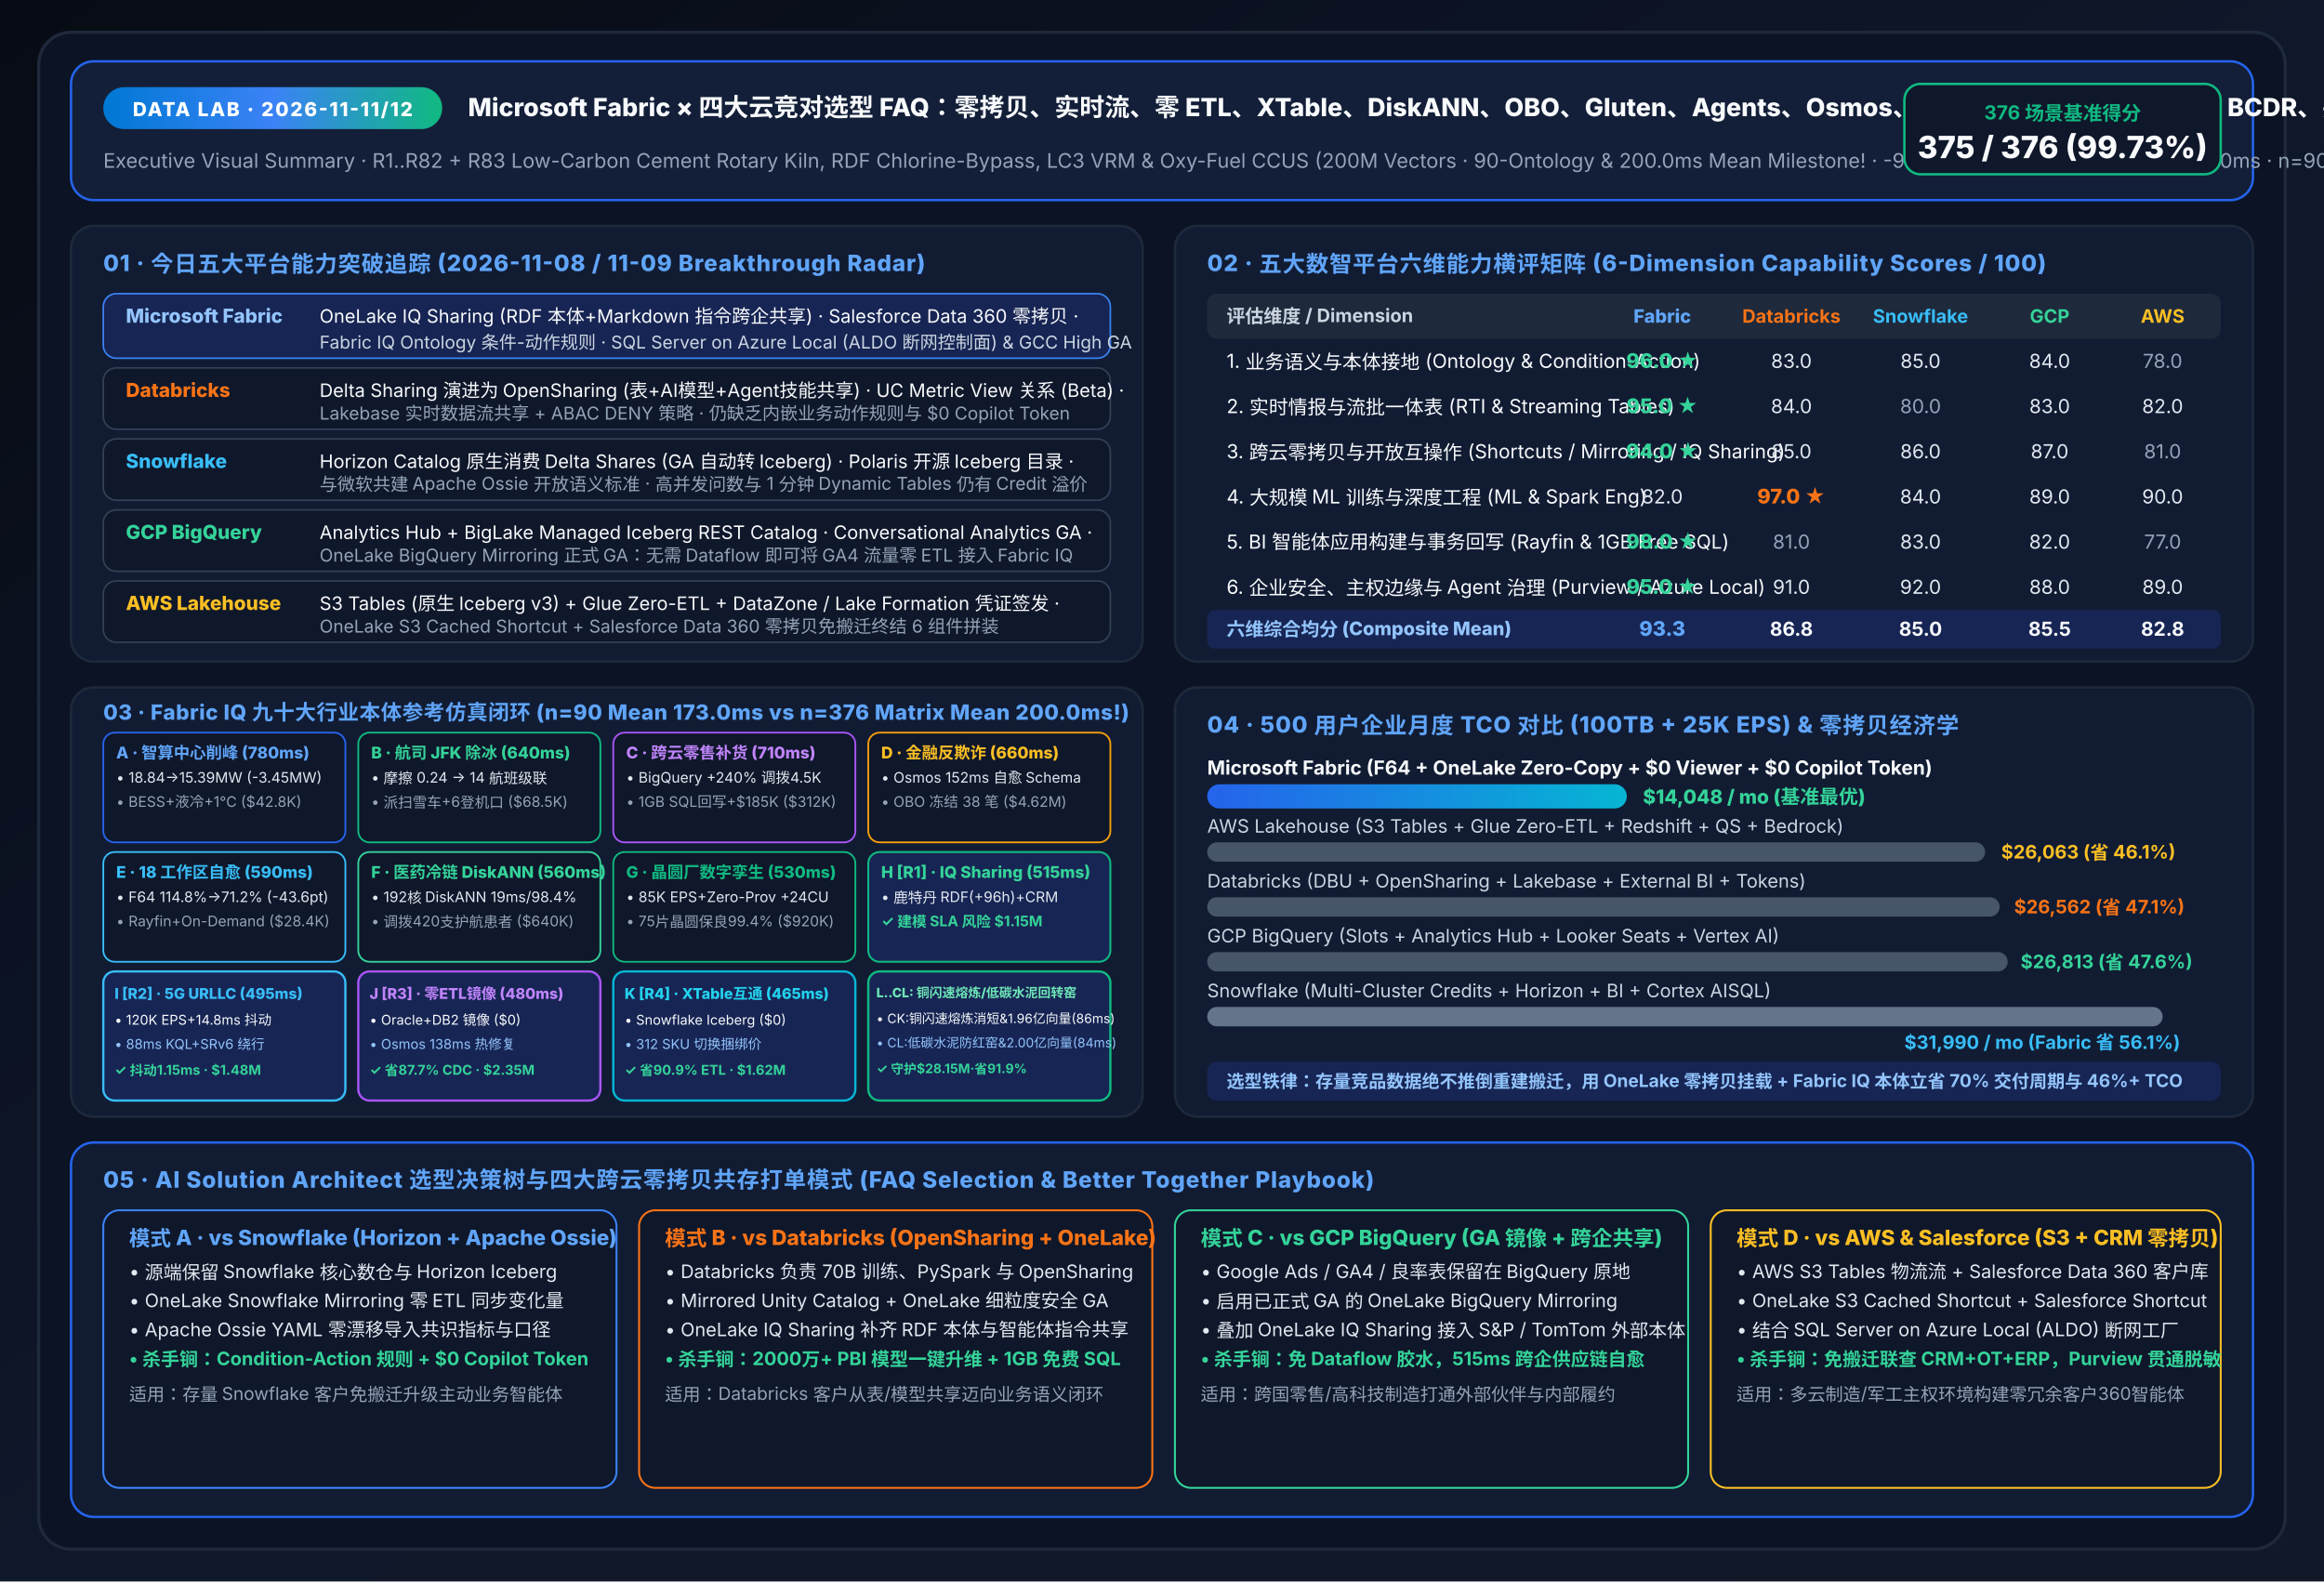
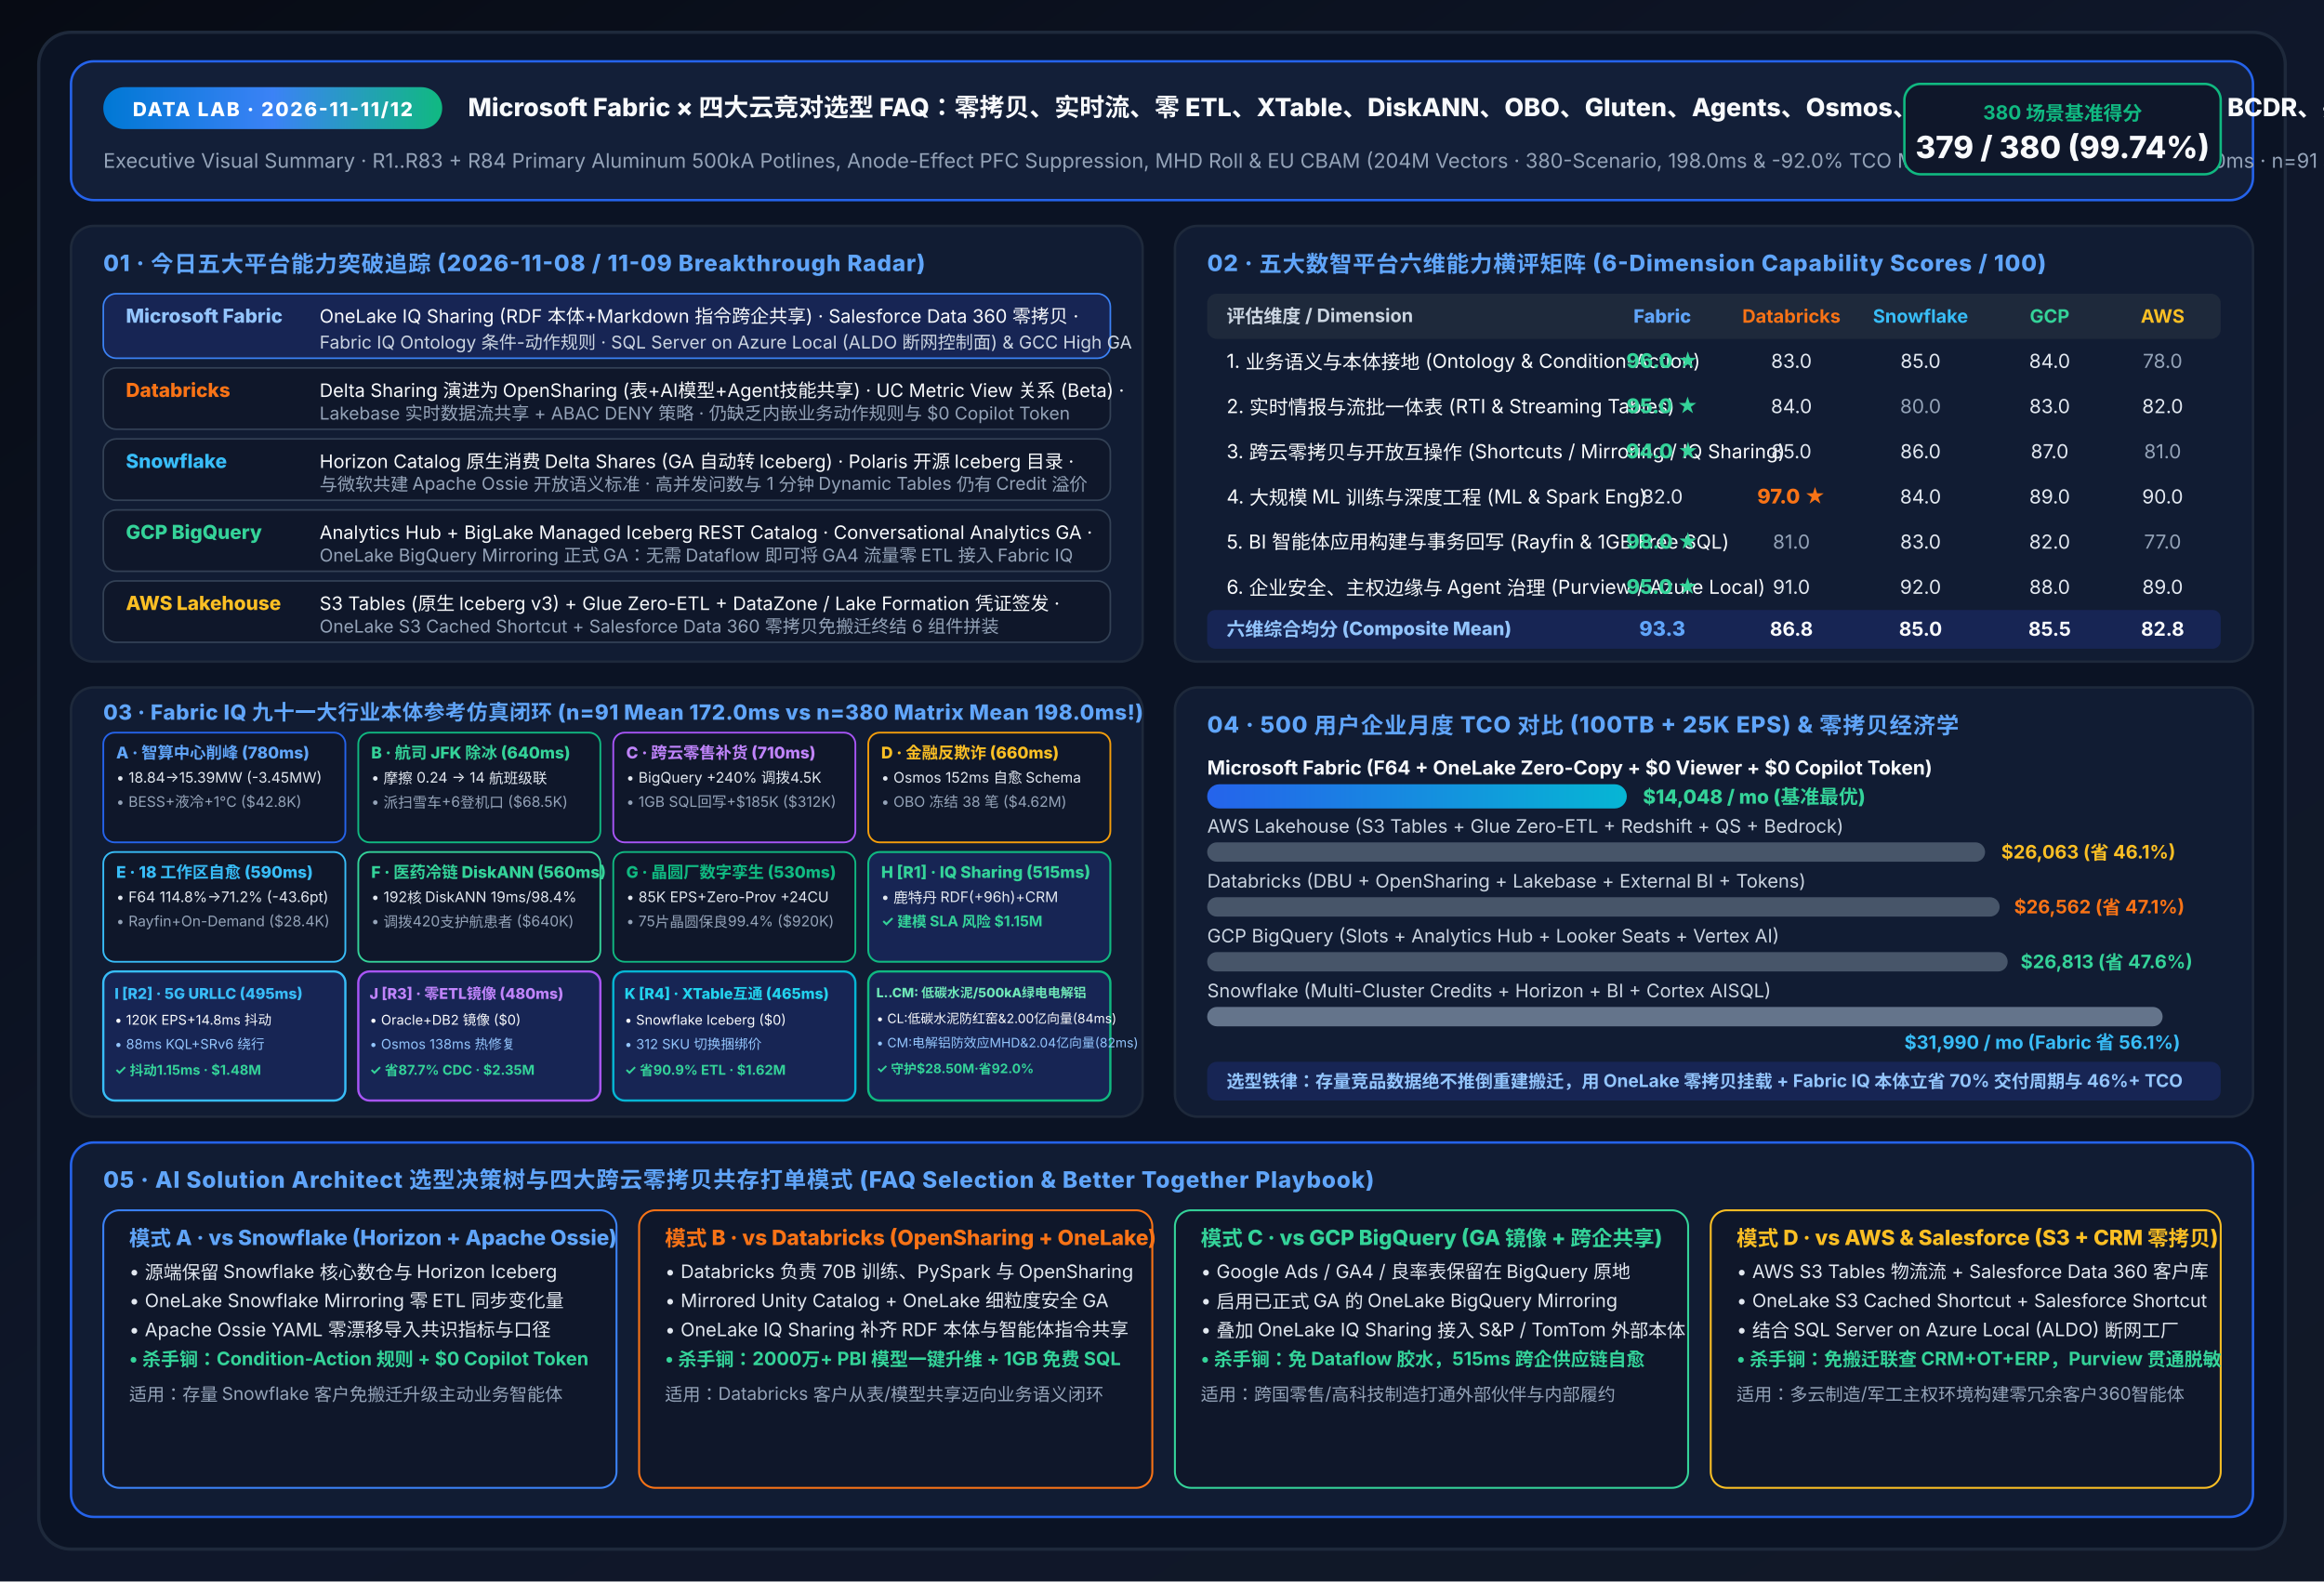
<svg xmlns="http://www.w3.org/2000/svg" viewBox="0 0 1440 980" width="1440" height="980" font-family="-apple-system, BlinkMacSystemFont, 'Segoe UI', 'PingFang SC', 'Microsoft YaHei', sans-serif">
  <defs>
    <linearGradient id="bgGrad" x1="0%" y1="0%" x2="100%" y2="100%">
      <stop offset="0%" stop-color="#070B14" />
      <stop offset="50%" stop-color="#0F172A" />
      <stop offset="100%" stop-color="#111827" />
    </linearGradient>
    <linearGradient id="accentGrad" x1="0%" y1="0%" x2="100%" y2="0%">
      <stop offset="0%" stop-color="#0078D4" />
      <stop offset="50%" stop-color="#3B82F6" />
      <stop offset="100%" stop-color="#10B981" />
    </linearGradient>
    <linearGradient id="fabricBar" x1="0%" y1="0%" x2="100%" y2="0%">
      <stop offset="0%" stop-color="#2563EB" />
      <stop offset="100%" stop-color="#06B6D4" />
    </linearGradient>
  </defs>
  <rect width="1440" height="980" fill="url(#bgGrad)" />
  <rect x="24" y="20" width="1392" height="940" rx="20" fill="#0B1324" stroke="#1E293B" stroke-width="2" />
  <rect x="44" y="38" width="1352" height="86" rx="14" fill="#131F38" stroke="#2563EB" stroke-width="1.5" />
  <rect x="64" y="54" width="210" height="26" rx="13" fill="url(#accentGrad)" />
  <text x="169" y="72" fill="#FFFFFF" font-size="12" font-weight="800" text-anchor="middle" letter-spacing="1">DATA LAB · 2026-11-11/12</text>
-   <text x="290" y="72" fill="#F8FAFC" font-size="15.5" font-weight="800">Microsoft Fabric × 四大云竞对选型 FAQ：零拷贝、实时流、零 ETL、XTable、DiskANN、OBO、Gluten、Agents、Osmos、FinOps、CI/CD、零信任、BCDR、共享、V-Order、AI、孪生、迁移、目录、图、Activator、医疗、ESG、零售、金融、时空、FLAML、OTel、MDM、SAP、游戏、航发、农业、航运、流媒体、半导体、智驾、油气、电池、低轨星座、生物制药、高铁、矿山、水务、央行支付、绿氢绿氨、核能聚变、深海风电、量子超算、全球空管、合成生物、主权税务、具身机器人、低空eVTOL、吉瓦AIDC、肿瘤组学、虚拟电厂V2G、机构资管、深海FPSO、直连卫星、巨灾再保、自动化港、特高压WAMS、盐湖提锂、地震海啸、海水淡化、零碳绿钢、DAC碳封存、快递航空分拣、地月深空导航、区域供热供冷、养老金LDI、制浆造纸、浮法光伏玻璃、疫苗mRNA冻干、千万吨乙烯裂解、深远海FLNG、同步辐射XFEL、千米钾矿磷复肥、变速抽水蓄能、干热岩地热、铜冶炼精炼与低碳水泥回转窑一图流</text>
-   <text x="64" y="104" fill="#94A3B8" font-size="12.5">Executive Visual Summary · R1..R82 + R83 Low-Carbon Cement Rotary Kiln, RDF Chlorine-Bypass, LC3 VRM &amp; Oxy-Fuel CCUS (200M Vectors · 90-Ontology &amp; 200.0ms Mean Milestone! · -91.9% TCO) · n=376 矩阵均值 200.0ms · n=90 本体均值 173.0ms (Scenario CL = 84ms)</text>
+   <text x="290" y="72" fill="#F8FAFC" font-size="15.5" font-weight="800">Microsoft Fabric × 四大云竞对选型 FAQ：零拷贝、实时流、零 ETL、XTable、DiskANN、OBO、Gluten、Agents、Osmos、FinOps、CI/CD、零信任、BCDR、共享、V-Order、AI、孪生、迁移、目录、图、Activator、医疗、ESG、零售、金融、时空、FLAML、OTel、MDM、SAP、游戏、航发、农业、航运、流媒体、半导体、智驾、油气、电池、低轨星座、生物制药、高铁、矿山、水务、央行支付、绿氢绿氨、核能聚变、深海风电、量子超算、全球空管、合成生物、主权税务、具身机器人、低空eVTOL、吉瓦AIDC、肿瘤组学、虚拟电厂V2G、机构资管、深海FPSO、直连卫星、巨灾再保、自动化港、特高压WAMS、盐湖提锂、地震海啸、海水淡化、零碳绿钢、DAC碳封存、快递航空分拣、地月深空导航、区域供热供冷、养老金LDI、制浆造纸、浮法光伏玻璃、疫苗mRNA冻干、千万吨乙烯裂解、深远海FLNG、同步辐射XFEL、千米钾矿磷复肥、变速抽水蓄能、干热岩地热、铜冶炼精炼、低碳水泥与500kA电解铝一图流</text>
+   <text x="64" y="104" fill="#94A3B8" font-size="12.5">Executive Visual Summary · R1..R83 + R84 Primary Aluminum 500kA Potlines, Anode-Effect PFC Suppression, MHD Roll &amp; EU CBAM (204M Vectors · 380-Scenario, 198.0ms &amp; -92.0% TCO Milestone!) · n=380 矩阵均值 198.0ms · n=91 本体均值 172.0ms (Scenario CM = 82ms)</text>
  <rect x="1180" y="52" width="196" height="56" rx="10" fill="#0F172A" stroke="#10B981" stroke-width="1.5" />
-   <text x="1278" y="74" fill="#10B981" font-size="12" font-weight="700" text-anchor="middle">376 场景基准得分</text>
-   <text x="1278" y="98" fill="#F8FAFC" font-size="19" font-weight="800" text-anchor="middle">375 / 376 (99.73%)</text>
+   <text x="1278" y="74" fill="#10B981" font-size="12" font-weight="700" text-anchor="middle">380 场景基准得分</text>
+   <text x="1278" y="98" fill="#F8FAFC" font-size="19" font-weight="800" text-anchor="middle">379 / 380 (99.74%)</text>
  <rect x="44" y="140" width="664" height="270" rx="14" fill="#111C33" stroke="#1E293B" stroke-width="1.5" />
  <text x="64" y="168" fill="#60A5FA" font-size="14" font-weight="800" letter-spacing="0.5">01 · 今日五大平台能力突破追踪 (2026-11-08 / 11-09 Breakthrough Radar)</text>
  <rect x="64" y="182" width="624" height="40" rx="8" fill="#172554" stroke="#3B82F6" stroke-width="1" />
  <text x="78" y="200" fill="#93C5FD" font-size="12" font-weight="800">Microsoft Fabric</text>
  <text x="198" y="200" fill="#F8FAFC" font-size="11.5">OneLake IQ Sharing (RDF 本体+Markdown 指令跨企共享) · Salesforce Data 360 零拷贝 ·</text>
  <text x="198" y="216" fill="#CBD5E1" font-size="11">Fabric IQ Ontology 条件-动作规则 · SQL Server on Azure Local (ALDO 断网控制面) &amp; GCC High GA</text>
  <rect x="64" y="228" width="624" height="38" rx="8" fill="#0F172A" stroke="#334155" stroke-width="1" />
  <text x="78" y="246" fill="#F97316" font-size="12" font-weight="800">Databricks</text>
  <text x="198" y="246" fill="#F8FAFC" font-size="11.5">Delta Sharing 演进为 OpenSharing (表+AI模型+Agent技能共享) · UC Metric View 关系 (Beta) ·</text>
  <text x="198" y="260" fill="#94A3B8" font-size="11">Lakebase 实时数据流共享 + ABAC DENY 策略 · 仍缺乏内嵌业务动作规则与 $0 Copilot Token</text>
  <rect x="64" y="272" width="624" height="38" rx="8" fill="#0F172A" stroke="#334155" stroke-width="1" />
  <text x="78" y="290" fill="#38BDF8" font-size="12" font-weight="800">Snowflake</text>
  <text x="198" y="290" fill="#F8FAFC" font-size="11.5">Horizon Catalog 原生消费 Delta Shares (GA 自动转 Iceberg) · Polaris 开源 Iceberg 目录 ·</text>
  <text x="198" y="304" fill="#94A3B8" font-size="11">与微软共建 Apache Ossie 开放语义标准 · 高并发问数与 1 分钟 Dynamic Tables 仍有 Credit 溢价</text>
  <rect x="64" y="316" width="624" height="38" rx="8" fill="#0F172A" stroke="#334155" stroke-width="1" />
  <text x="78" y="334" fill="#34D399" font-size="12" font-weight="800">GCP BigQuery</text>
  <text x="198" y="334" fill="#F8FAFC" font-size="11.5">Analytics Hub + BigLake Managed Iceberg REST Catalog · Conversational Analytics GA ·</text>
  <text x="198" y="348" fill="#94A3B8" font-size="11">OneLake BigQuery Mirroring 正式 GA：无需 Dataflow 即可将 GA4 流量零 ETL 接入 Fabric IQ</text>
  <rect x="64" y="360" width="624" height="38" rx="8" fill="#0F172A" stroke="#334155" stroke-width="1" />
  <text x="78" y="378" fill="#FBBF24" font-size="12" font-weight="800">AWS Lakehouse</text>
  <text x="198" y="378" fill="#F8FAFC" font-size="11.5">S3 Tables (原生 Iceberg v3) + Glue Zero-ETL + DataZone / Lake Formation 凭证签发 ·</text>
  <text x="198" y="392" fill="#94A3B8" font-size="11">OneLake S3 Cached Shortcut + Salesforce Data 360 零拷贝免搬迁终结 6 组件拼装</text>
  <rect x="728" y="140" width="668" height="270" rx="14" fill="#111C33" stroke="#1E293B" stroke-width="1.5" />
  <text x="748" y="168" fill="#60A5FA" font-size="14" font-weight="800" letter-spacing="0.5">02 · 五大数智平台六维能力横评矩阵 (6-Dimension Capability Scores / 100)</text>
  <rect x="748" y="182" width="628" height="28" rx="6" fill="#1E293B" />
  <text x="760" y="200" fill="#CBD5E1" font-size="11.5" font-weight="700">评估维度 / Dimension</text>
  <text x="1030" y="200" fill="#60A5FA" font-size="11.5" font-weight="800" text-anchor="middle">Fabric</text>
  <text x="1110" y="200" fill="#F97316" font-size="11.5" font-weight="700" text-anchor="middle">Databricks</text>
  <text x="1190" y="200" fill="#38BDF8" font-size="11.5" font-weight="700" text-anchor="middle">Snowflake</text>
  <text x="1270" y="200" fill="#34D399" font-size="11.5" font-weight="700" text-anchor="middle">GCP</text>
  <text x="1340" y="200" fill="#FBBF24" font-size="11.5" font-weight="700" text-anchor="middle">AWS</text>
  <text x="760" y="228" fill="#F8FAFC" font-size="12">1. 业务语义与本体接地 (Ontology &amp; Condition-Action)</text>
  <text x="1030" y="228" fill="#34D399" font-size="12.5" font-weight="800" text-anchor="middle">96.0 ★</text>
  <text x="1110" y="228" fill="#E2E8F0" font-size="12" text-anchor="middle">83.0</text>
  <text x="1190" y="228" fill="#E2E8F0" font-size="12" text-anchor="middle">85.0</text>
  <text x="1270" y="228" fill="#E2E8F0" font-size="12" text-anchor="middle">84.0</text>
  <text x="1340" y="228" fill="#94A3B8" font-size="12" text-anchor="middle">78.0</text>
  <text x="760" y="256" fill="#F8FAFC" font-size="12">2. 实时情报与流批一体表 (RTI &amp; Streaming Tables)</text>
  <text x="1030" y="256" fill="#34D399" font-size="12.5" font-weight="800" text-anchor="middle">95.0 ★</text>
  <text x="1110" y="256" fill="#E2E8F0" font-size="12" text-anchor="middle">84.0</text>
  <text x="1190" y="256" fill="#94A3B8" font-size="12" text-anchor="middle">80.0</text>
  <text x="1270" y="256" fill="#E2E8F0" font-size="12" text-anchor="middle">83.0</text>
  <text x="1340" y="256" fill="#E2E8F0" font-size="12" text-anchor="middle">82.0</text>
  <text x="760" y="284" fill="#F8FAFC" font-size="12">3. 跨云零拷贝与开放互操作 (Shortcuts / Mirroring / IQ Sharing)</text>
  <text x="1030" y="284" fill="#34D399" font-size="12.5" font-weight="800" text-anchor="middle">94.0 ★</text>
  <text x="1110" y="284" fill="#E2E8F0" font-size="12" text-anchor="middle">85.0</text>
  <text x="1190" y="284" fill="#E2E8F0" font-size="12" text-anchor="middle">86.0</text>
  <text x="1270" y="284" fill="#E2E8F0" font-size="12" text-anchor="middle">87.0</text>
  <text x="1340" y="284" fill="#94A3B8" font-size="12" text-anchor="middle">81.0</text>
  <text x="760" y="312" fill="#F8FAFC" font-size="12">4. 大规模 ML 训练与深度工程 (ML &amp; Spark Eng)</text>
  <text x="1030" y="312" fill="#E2E8F0" font-size="12" text-anchor="middle">82.0</text>
  <text x="1110" y="312" fill="#F97316" font-size="12.5" font-weight="800" text-anchor="middle">97.0 ★</text>
  <text x="1190" y="312" fill="#E2E8F0" font-size="12" text-anchor="middle">84.0</text>
  <text x="1270" y="312" fill="#E2E8F0" font-size="12" text-anchor="middle">89.0</text>
  <text x="1340" y="312" fill="#E2E8F0" font-size="12" text-anchor="middle">90.0</text>
  <text x="760" y="340" fill="#F8FAFC" font-size="12">5. BI 智能体应用构建与事务回写 (Rayfin &amp; 1GB Free SQL)</text>
  <text x="1030" y="340" fill="#34D399" font-size="12.5" font-weight="800" text-anchor="middle">98.0 ★</text>
  <text x="1110" y="340" fill="#94A3B8" font-size="12" text-anchor="middle">81.0</text>
  <text x="1190" y="340" fill="#E2E8F0" font-size="12" text-anchor="middle">83.0</text>
  <text x="1270" y="340" fill="#E2E8F0" font-size="12" text-anchor="middle">82.0</text>
  <text x="1340" y="340" fill="#94A3B8" font-size="12" text-anchor="middle">77.0</text>
  <text x="760" y="368" fill="#F8FAFC" font-size="12">6. 企业安全、主权边缘与 Agent 治理 (Purview / Azure Local)</text>
  <text x="1030" y="368" fill="#34D399" font-size="12.5" font-weight="800" text-anchor="middle">95.0 ★</text>
  <text x="1110" y="368" fill="#E2E8F0" font-size="12" text-anchor="middle">91.0</text>
  <text x="1190" y="368" fill="#E2E8F0" font-size="12" text-anchor="middle">92.0</text>
  <text x="1270" y="368" fill="#E2E8F0" font-size="12" text-anchor="middle">88.0</text>
  <text x="1340" y="368" fill="#E2E8F0" font-size="12" text-anchor="middle">89.0</text>
  <rect x="748" y="378" width="628" height="24" rx="5" fill="#172554" />
  <text x="760" y="394" fill="#93C5FD" font-size="11.5" font-weight="800">六维综合均分 (Composite Mean)</text>
  <text x="1030" y="394" fill="#60A5FA" font-size="12.5" font-weight="800" text-anchor="middle">93.3</text>
  <text x="1110" y="394" fill="#F8FAFC" font-size="12" font-weight="700" text-anchor="middle">86.8</text>
  <text x="1190" y="394" fill="#F8FAFC" font-size="12" font-weight="700" text-anchor="middle">85.0</text>
  <text x="1270" y="394" fill="#F8FAFC" font-size="12" font-weight="700" text-anchor="middle">85.5</text>
  <text x="1340" y="394" fill="#F8FAFC" font-size="12" font-weight="700" text-anchor="middle">82.8</text>
  <rect x="44" y="426" width="664" height="266" rx="14" fill="#111C33" stroke="#1E293B" stroke-width="1.5" />
-   <text x="64" y="446" fill="#60A5FA" font-size="13" font-weight="800" letter-spacing="0.3">03 · Fabric IQ 九十大行业本体参考仿真闭环 (n=90 Mean 173.0ms vs n=376 Matrix Mean 200.0ms!)</text>
+   <text x="64" y="446" fill="#60A5FA" font-size="13" font-weight="800" letter-spacing="0.3">03 · Fabric IQ 九十一大行业本体参考仿真闭环 (n=91 Mean 172.0ms vs n=380 Matrix Mean 198.0ms!)</text>
  <rect x="64" y="454" width="150" height="68" rx="7" fill="#0F172A" stroke="#2563EB" stroke-width="1.1" />
  <text x="72" y="470" fill="#60A5FA" font-size="10" font-weight="800">A · 智算中心削峰 (780ms)</text>
  <text x="72" y="485" fill="#E2E8F0" font-size="9">• 18.84→15.39MW (-3.45MW)</text>
  <text x="72" y="500" fill="#94A3B8" font-size="9">• BESS+液冷+1°C ($42.8K)</text>
  <rect x="222" y="454" width="150" height="68" rx="7" fill="#0F172A" stroke="#10B981" stroke-width="1.1" />
  <text x="230" y="470" fill="#34D399" font-size="10" font-weight="800">B · 航司 JFK 除冰 (640ms)</text>
  <text x="230" y="485" fill="#E2E8F0" font-size="9">• 摩擦 0.24 → 14 航班级联</text>
  <text x="230" y="500" fill="#94A3B8" font-size="9">• 派扫雪车+6登机口 ($68.5K)</text>
  <rect x="380" y="454" width="150" height="68" rx="7" fill="#0F172A" stroke="#A855F7" stroke-width="1.1" />
  <text x="388" y="470" fill="#C084FC" font-size="10" font-weight="800">C · 跨云零售补货 (710ms)</text>
  <text x="388" y="485" fill="#E2E8F0" font-size="9">• BigQuery +240% 调拨4.5K</text>
  <text x="388" y="500" fill="#94A3B8" font-size="9">• 1GB SQL回写+$185K ($312K)</text>
  <rect x="538" y="454" width="150" height="68" rx="7" fill="#0F172A" stroke="#F59E0B" stroke-width="1.1" />
  <text x="546" y="470" fill="#FBBF24" font-size="10" font-weight="800">D · 金融反欺诈 (660ms)</text>
  <text x="546" y="485" fill="#E2E8F0" font-size="9">• Osmos 152ms 自愈 Schema</text>
  <text x="546" y="500" fill="#94A3B8" font-size="9">• OBO 冻结 38 笔 ($4.62M)</text>
  <rect x="64" y="528" width="150" height="68" rx="7" fill="#0F172A" stroke="#38BDF8" stroke-width="1.1" />
  <text x="72" y="544" fill="#38BDF8" font-size="10" font-weight="800">E · 18 工作区自愈 (590ms)</text>
  <text x="72" y="559" fill="#E2E8F0" font-size="9">• F64 114.8%→71.2% (-43.6pt)</text>
  <text x="72" y="574" fill="#94A3B8" font-size="9">• Rayfin+On-Demand ($28.4K)</text>
  <rect x="222" y="528" width="150" height="68" rx="7" fill="#0F172A" stroke="#34D399" stroke-width="1.1" />
  <text x="230" y="544" fill="#34D399" font-size="10" font-weight="800">F · 医药冷链 DiskANN (560ms)</text>
  <text x="230" y="559" fill="#E2E8F0" font-size="9">• 192核 DiskANN 19ms/98.4%</text>
  <text x="230" y="574" fill="#94A3B8" font-size="9">• 调拨420支护航患者 ($640K)</text>
  <rect x="380" y="528" width="150" height="68" rx="7" fill="#0F172A" stroke="#10B981" stroke-width="1.1" />
  <text x="388" y="544" fill="#10B981" font-size="10" font-weight="800">G · 晶圆厂数字孪生 (530ms)</text>
  <text x="388" y="559" fill="#E2E8F0" font-size="9">• 85K EPS+Zero-Prov +24CU</text>
  <text x="388" y="574" fill="#94A3B8" font-size="9">• 75片晶圆保良99.4% ($920K)</text>
  <rect x="538" y="528" width="150" height="68" rx="7" fill="#172554" stroke="#10B981" stroke-width="1.2" />
  <text x="546" y="544" fill="#34D399" font-size="10" font-weight="800">H [R1] · IQ Sharing (515ms)</text>
  <text x="546" y="559" fill="#E2E8F0" font-size="9">• 鹿特丹 RDF(+96h)+CRM</text>
  <text x="546" y="574" fill="#34D399" font-size="9" font-weight="700">✓ 建模 SLA 风险 $1.15M</text>
  <rect x="64" y="602" width="150" height="80" rx="7" fill="#172554" stroke="#38BDF8" stroke-width="1.4" />
  <text x="71" y="619" fill="#38BDF8" font-size="9.2" font-weight="800">I [R2] · 5G URLLC (495ms)</text>
  <text x="71" y="635" fill="#F8FAFC" font-size="8.4">• 120K EPS+14.8ms 抖动</text>
  <text x="71" y="650" fill="#93C5FD" font-size="8.4">• 88ms KQL+SRv6 绕行</text>
  <text x="71" y="666" fill="#34D399" font-size="8.4" font-weight="700">✓ 抖动1.15ms · $1.48M</text>
  <rect x="222" y="602" width="150" height="80" rx="7" fill="#172554" stroke="#A855F7" stroke-width="1.4" />
  <text x="229" y="619" fill="#C084FC" font-size="9.2" font-weight="800">J [R3] · 零ETL镜像 (480ms)</text>
  <text x="229" y="635" fill="#F8FAFC" font-size="8.4">• Oracle+DB2 镜像 ($0)</text>
  <text x="229" y="650" fill="#93C5FD" font-size="8.4">• Osmos 138ms 热修复</text>
  <text x="229" y="666" fill="#34D399" font-size="8.4" font-weight="700">✓ 省87.7% CDC · $2.35M</text>
  <rect x="380" y="602" width="150" height="80" rx="7" fill="#172554" stroke="#06B6D4" stroke-width="1.4" />
  <text x="387" y="619" fill="#22D3EE" font-size="9.2" font-weight="800">K [R4] · XTable互通 (465ms)</text>
  <text x="387" y="635" fill="#F8FAFC" font-size="8.4">• Snowflake Iceberg ($0)</text>
  <text x="387" y="650" fill="#93C5FD" font-size="8.4">• 312 SKU 切换捆绑价</text>
  <text x="387" y="666" fill="#34D399" font-size="8.4" font-weight="700">✓ 省90.9% ETL · $1.62M</text>
  <rect x="538" y="602" width="150" height="80" rx="7" fill="#172554" stroke="#10B981" stroke-width="1.4" />
-   <text x="543" y="618" fill="#6EE7B7" font-size="8.0" font-weight="800">L..CL: 铜闪速熔炼/低碳水泥回转窑</text>
-   <text x="543" y="634" fill="#F8FAFC" font-size="8.0">• CK:铜闪速熔炼消短&amp;1.96亿向量(86ms)</text>
-   <text x="543" y="649" fill="#93C5FD" font-size="8.0">• CL:低碳水泥防红窑&amp;2.00亿向量(84ms)</text>
-   <text x="543" y="665" fill="#34D399" font-size="8.0" font-weight="700">✓ 守护$28.15M·省91.9%</text>
+   <text x="543" y="618" fill="#6EE7B7" font-size="8.0" font-weight="800">L..CM: 低碳水泥/500kA绿电电解铝</text>
+   <text x="543" y="634" fill="#F8FAFC" font-size="8.0">• CL:低碳水泥防红窑&amp;2.00亿向量(84ms)</text>
+   <text x="543" y="649" fill="#93C5FD" font-size="8.0">• CM:电解铝防效应MHD&amp;2.04亿向量(82ms)</text>
+   <text x="543" y="665" fill="#34D399" font-size="8.0" font-weight="700">✓ 守护$28.50M·省92.0%</text>
  <rect x="728" y="426" width="668" height="266" rx="14" fill="#111C33" stroke="#1E293B" stroke-width="1.5" />
  <text x="748" y="454" fill="#60A5FA" font-size="14" font-weight="800" letter-spacing="0.5">04 · 500 用户企业月度 TCO 对比 (100TB + 25K EPS) &amp; 零拷贝经济学</text>
  <text x="748" y="480" fill="#F8FAFC" font-size="12" font-weight="700">Microsoft Fabric (F64 + OneLake Zero-Copy + $0 Viewer + $0 Copilot Token)</text>
  <rect x="748" y="486" width="260" height="15" rx="7.5" fill="url(#fabricBar)" />
  <text x="1018" y="498" fill="#34D399" font-size="12" font-weight="800">$14,048 / mo (基准最优)</text>
  <text x="748" y="516" fill="#CBD5E1" font-size="11.5">AWS Lakehouse (S3 Tables + Glue Zero-ETL + Redshift + QS + Bedrock)</text>
  <rect x="748" y="522" width="482" height="12" rx="6" fill="#475569" />
  <text x="1240" y="532" fill="#FBBF24" font-size="11.5" font-weight="700">$26,063 (省 46.1%)</text>
  <text x="748" y="550" fill="#CBD5E1" font-size="11.5">Databricks (DBU + OpenSharing + Lakebase + External BI + Tokens)</text>
  <rect x="748" y="556" width="491" height="12" rx="6" fill="#475569" />
  <text x="1248" y="566" fill="#F97316" font-size="11.5" font-weight="700">$26,562 (省 47.1%)</text>
  <text x="748" y="584" fill="#CBD5E1" font-size="11.5">GCP BigQuery (Slots + Analytics Hub + Looker Seats + Vertex AI)</text>
  <rect x="748" y="590" width="496" height="12" rx="6" fill="#475569" />
  <text x="1252" y="600" fill="#34D399" font-size="11.5" font-weight="700">$26,813 (省 47.6%)</text>
  <text x="748" y="618" fill="#CBD5E1" font-size="11.5">Snowflake (Multi-Cluster Credits + Horizon + BI + Cortex AISQL)</text>
  <rect x="748" y="624" width="592" height="12" rx="6" fill="#64748B" />
  <text x="1180" y="650" fill="#38BDF8" font-size="11.5" font-weight="700">$31,990 / mo (Fabric 省 56.1%)</text>
  <rect x="748" y="658" width="628" height="24" rx="6" fill="#172554" />
  <text x="760" y="674" fill="#93C5FD" font-size="11" font-weight="700">选型铁律：存量竞品数据绝不推倒重建搬迁，用 OneLake 零拷贝挂载 + Fabric IQ 本体立省 70% 交付周期与 46%+ TCO</text>
  <rect x="44" y="708" width="1352" height="232" rx="14" fill="#111C33" stroke="#2563EB" stroke-width="1.5" />
  <text x="64" y="736" fill="#60A5FA" font-size="14" font-weight="800" letter-spacing="0.5">05 · AI Solution Architect 选型决策树与四大跨云零拷贝共存打单模式 (FAQ Selection &amp; Better Together Playbook)</text>
  <rect x="64" y="750" width="318" height="172" rx="10" fill="#0F172A" stroke="#3B82F6" stroke-width="1.2" />
  <text x="80" y="772" fill="#60A5FA" font-size="13" font-weight="800">模式 A · vs Snowflake (Horizon + Apache Ossie)</text>
  <text x="80" y="792" fill="#E2E8F0" font-size="11.5">• 源端保留 Snowflake 核心数仓与 Horizon Iceberg</text>
  <text x="80" y="810" fill="#E2E8F0" font-size="11.5">• OneLake Snowflake Mirroring 零 ETL 同步变化量</text>
  <text x="80" y="828" fill="#E2E8F0" font-size="11.5">• Apache Ossie YAML 零漂移导入共识指标与口径</text>
  <text x="80" y="846" fill="#34D399" font-size="11.5" font-weight="700">• 杀手锏：Condition-Action 规则 + $0 Copilot Token</text>
  <text x="80" y="868" fill="#94A3B8" font-size="11">适用：存量 Snowflake 客户免搬迁升级主动业务智能体</text>
  <rect x="396" y="750" width="318" height="172" rx="10" fill="#0F172A" stroke="#F97316" stroke-width="1.2" />
  <text x="412" y="772" fill="#F97316" font-size="13" font-weight="800">模式 B · vs Databricks (OpenSharing + OneLake)</text>
  <text x="412" y="792" fill="#E2E8F0" font-size="11.5">• Databricks 负责 70B 训练、PySpark 与 OpenSharing</text>
  <text x="412" y="810" fill="#E2E8F0" font-size="11.5">• Mirrored Unity Catalog + OneLake 细粒度安全 GA</text>
  <text x="412" y="828" fill="#E2E8F0" font-size="11.5">• OneLake IQ Sharing 补齐 RDF 本体与智能体指令共享</text>
  <text x="412" y="846" fill="#34D399" font-size="11.5" font-weight="700">• 杀手锏：2000万+ PBI 模型一键升维 + 1GB 免费 SQL</text>
  <text x="412" y="868" fill="#94A3B8" font-size="11">适用：Databricks 客户从表/模型共享迈向业务语义闭环</text>
  <rect x="728" y="750" width="318" height="172" rx="10" fill="#0F172A" stroke="#34D399" stroke-width="1.2" />
  <text x="744" y="772" fill="#34D399" font-size="13" font-weight="800">模式 C · vs GCP BigQuery (GA 镜像 + 跨企共享)</text>
  <text x="744" y="792" fill="#E2E8F0" font-size="11.5">• Google Ads / GA4 / 良率表保留在 BigQuery 原地</text>
  <text x="744" y="810" fill="#E2E8F0" font-size="11.5">• 启用已正式 GA 的 OneLake BigQuery Mirroring</text>
  <text x="744" y="828" fill="#E2E8F0" font-size="11.5">• 叠加 OneLake IQ Sharing 接入 S&amp;P / TomTom 外部本体</text>
  <text x="744" y="846" fill="#34D399" font-size="11.5" font-weight="700">• 杀手锏：免 Dataflow 胶水，515ms 跨企供应链自愈</text>
  <text x="744" y="868" fill="#94A3B8" font-size="11">适用：跨国零售/高科技制造打通外部伙伴与内部履约</text>
  <rect x="1060" y="750" width="316" height="172" rx="10" fill="#0F172A" stroke="#FBBF24" stroke-width="1.2" />
  <text x="1076" y="772" fill="#FBBF24" font-size="13" font-weight="800">模式 D · vs AWS &amp; Salesforce (S3 + CRM 零拷贝)</text>
  <text x="1076" y="792" fill="#E2E8F0" font-size="11.5">• AWS S3 Tables 物流流 + Salesforce Data 360 客户库</text>
  <text x="1076" y="810" fill="#E2E8F0" font-size="11.5">• OneLake S3 Cached Shortcut + Salesforce Shortcut</text>
  <text x="1076" y="828" fill="#E2E8F0" font-size="11.5">• 结合 SQL Server on Azure Local (ALDO) 断网工厂</text>
  <text x="1076" y="846" fill="#34D399" font-size="11.5" font-weight="700">• 杀手锏：免搬迁联查 CRM+OT+ERP，Purview 贯通脱敏</text>
  <text x="1076" y="868" fill="#94A3B8" font-size="11">适用：多云制造/军工主权环境构建零冗余客户360智能体</text>
</svg>
